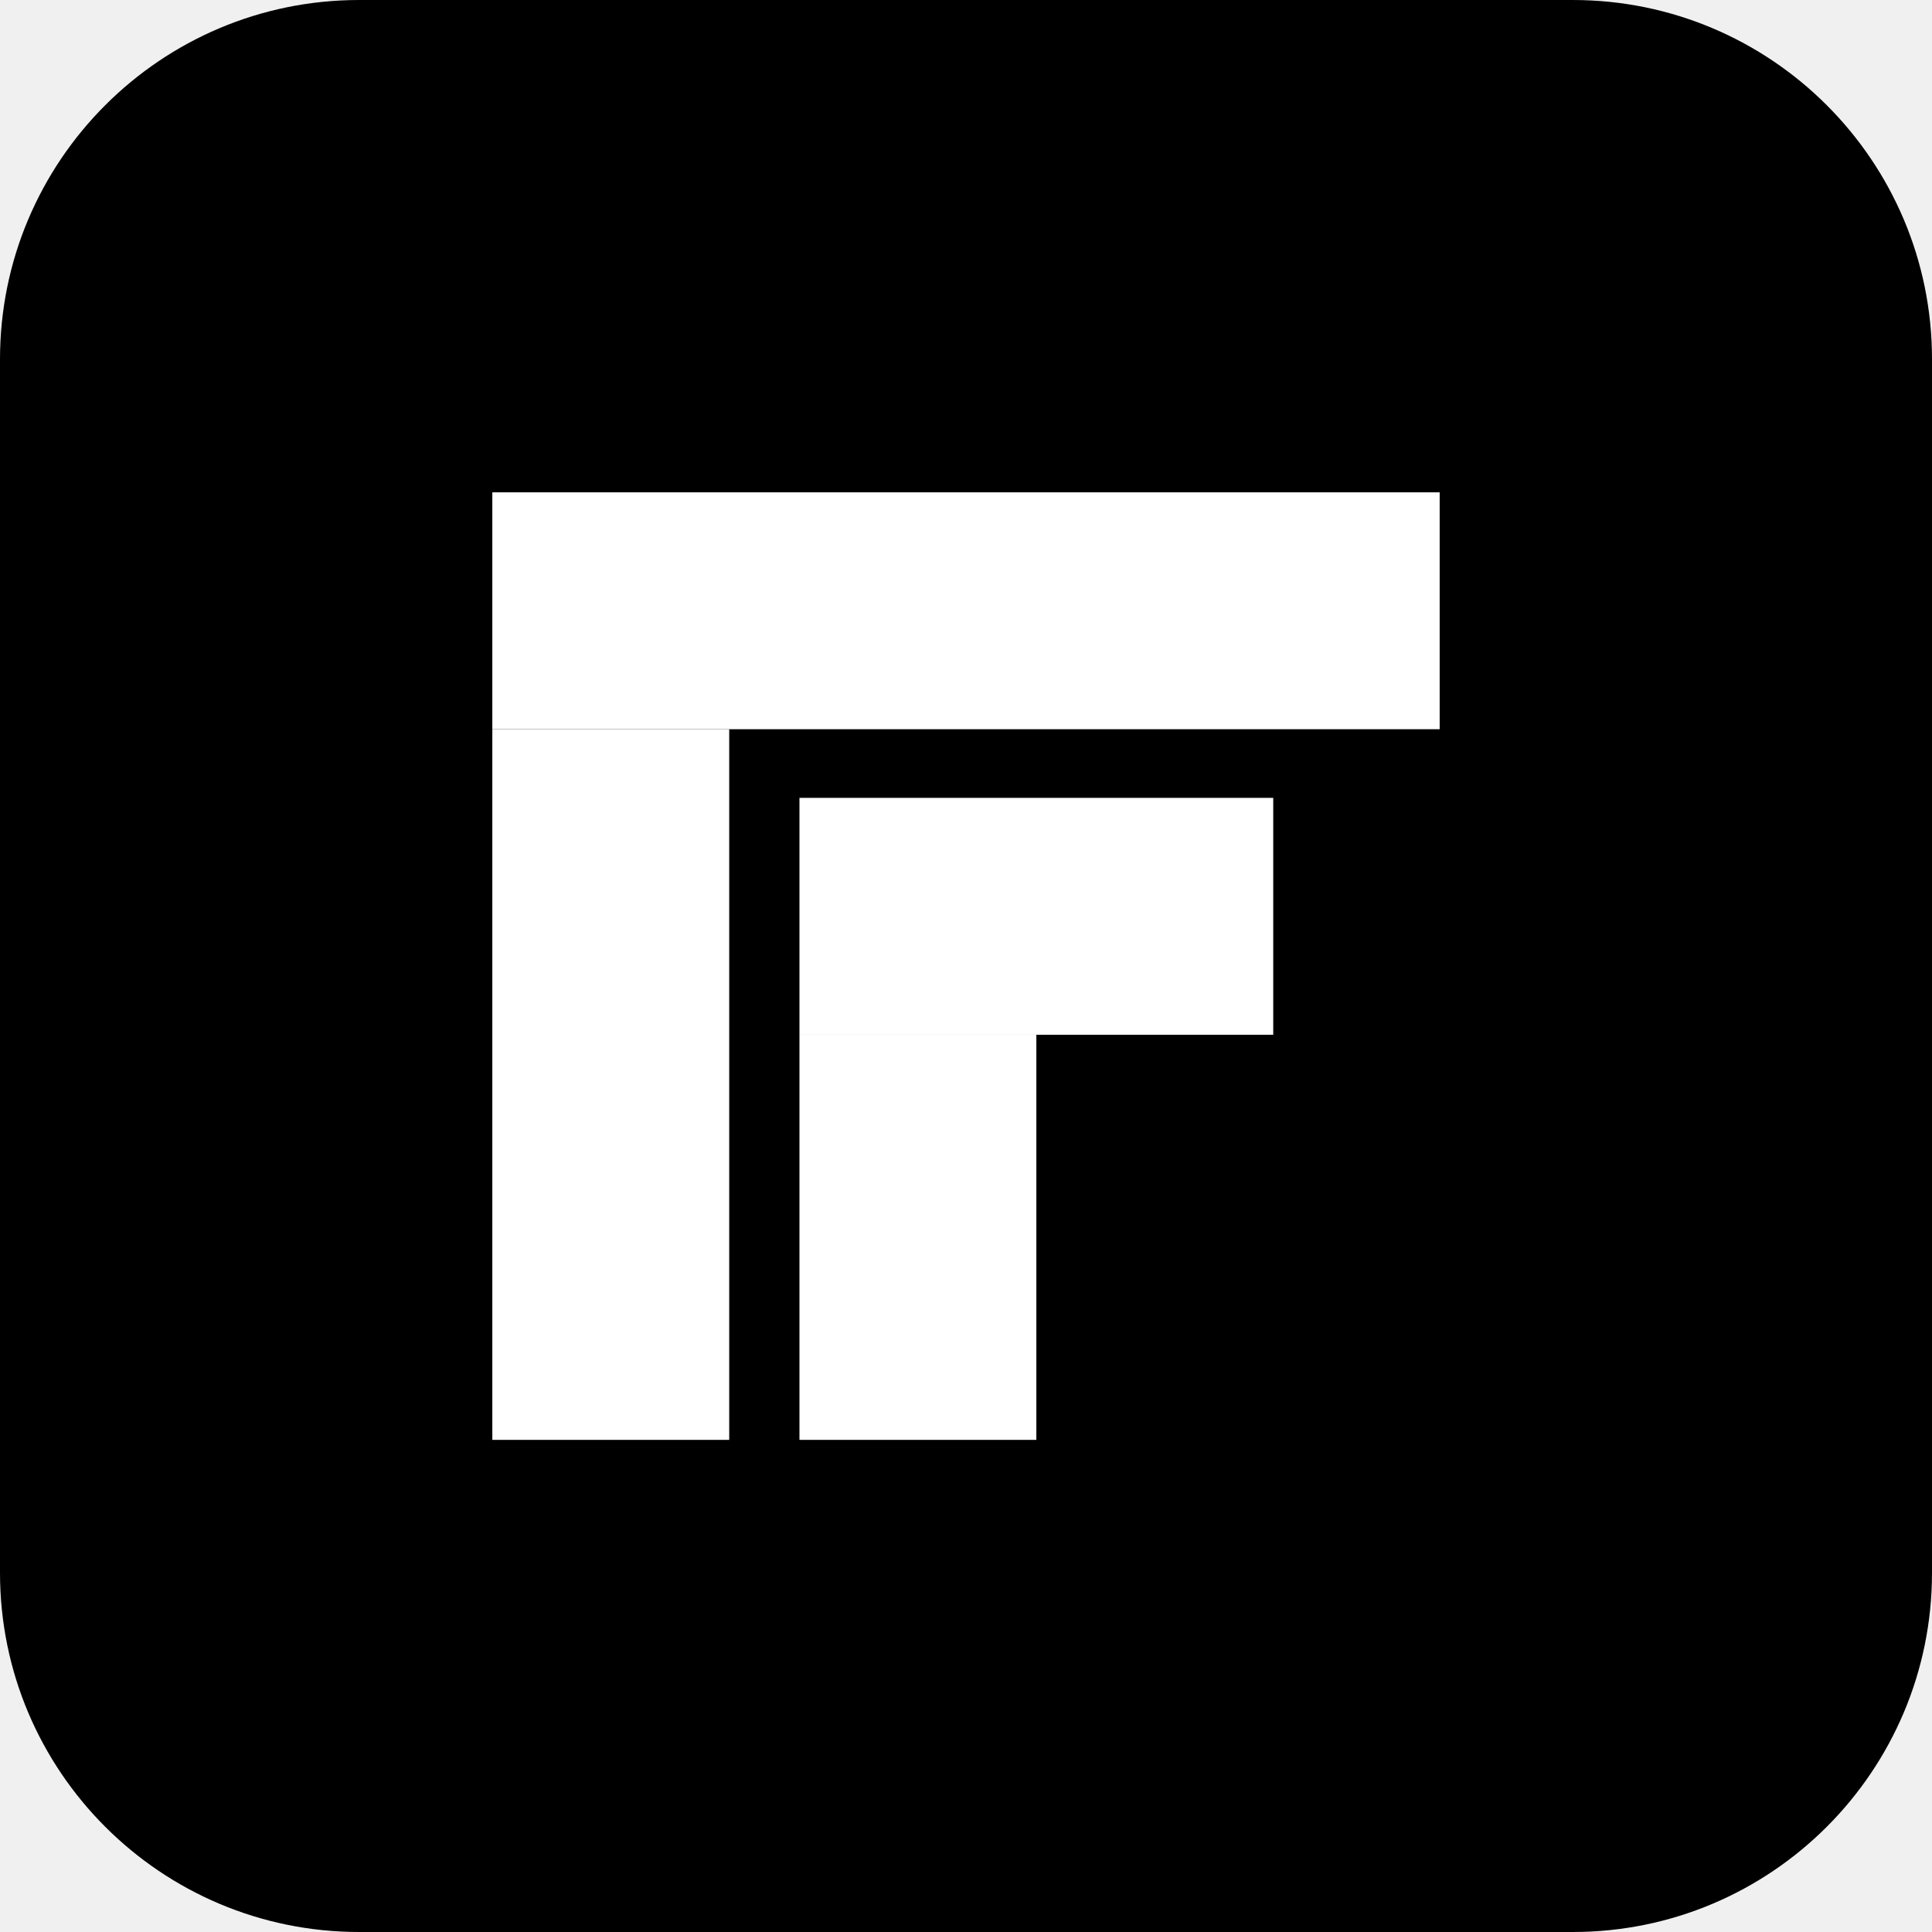
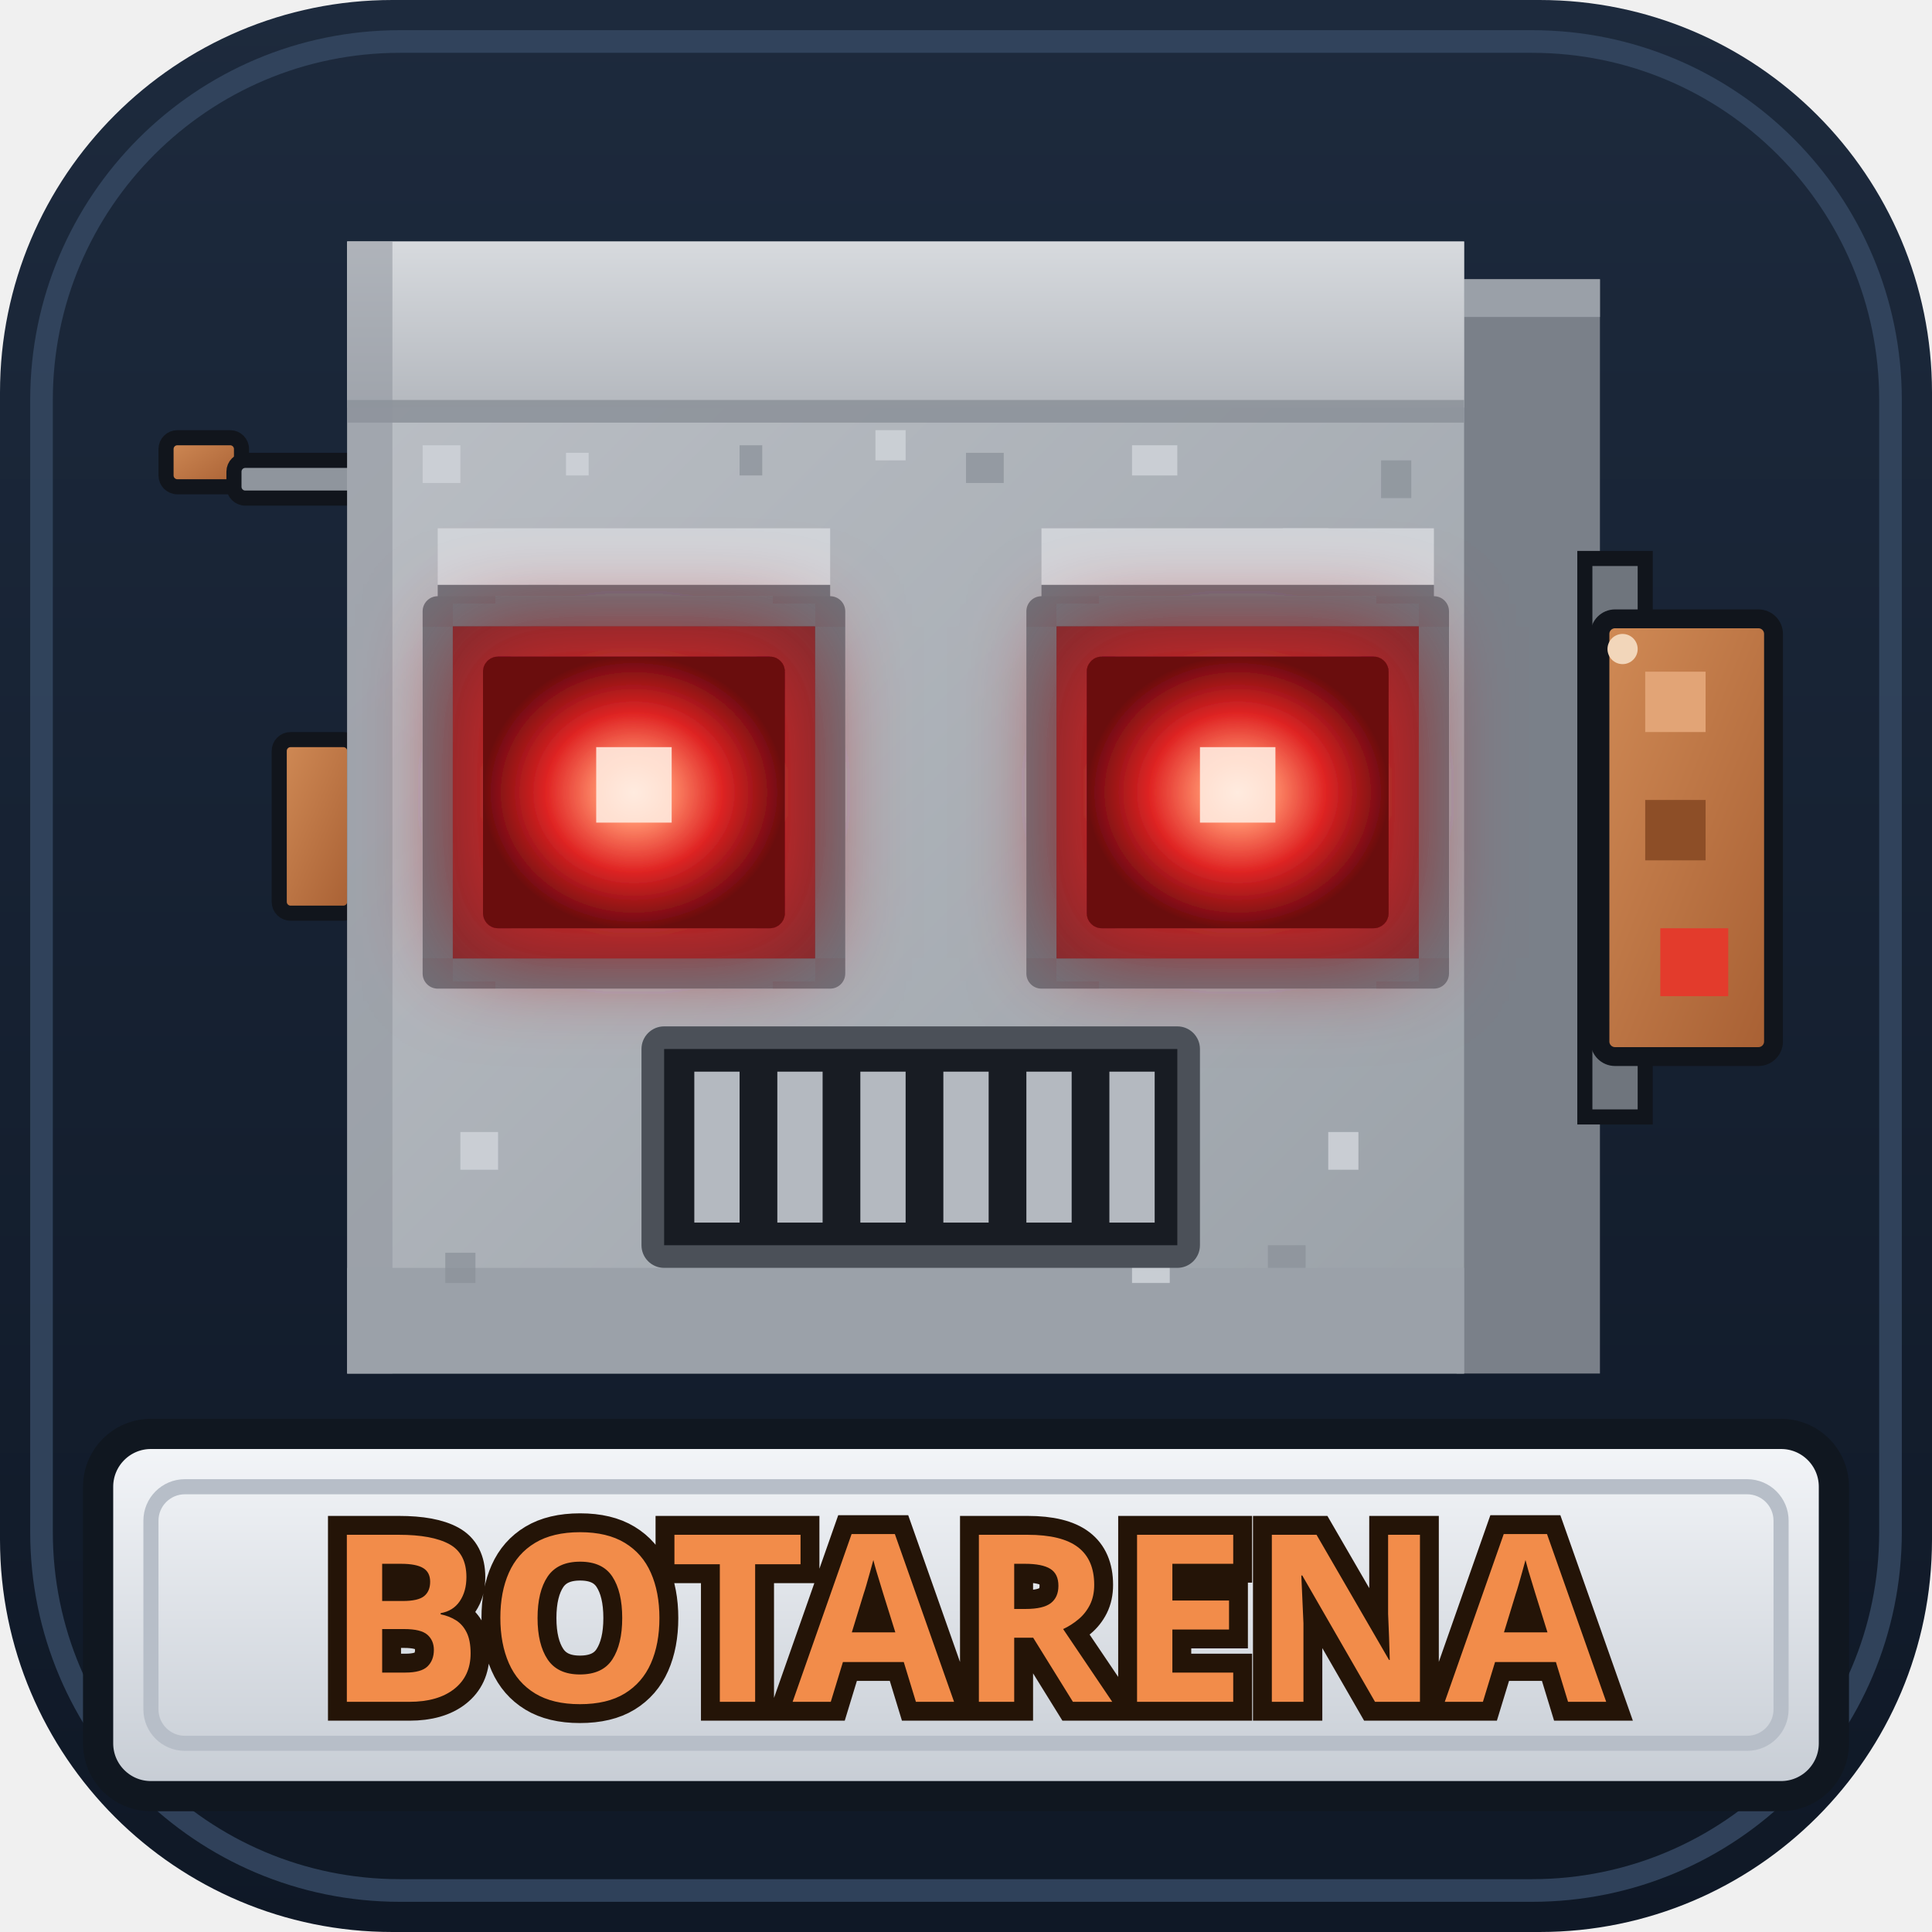
- <svg xmlns="http://www.w3.org/2000/svg" width="512" height="512" viewBox="0 0 96.81 96.81">
-   <rect width="96.81" height="96.81" rx="18" />
-   <g fill="#fff">
-     <rect x="24.67" y="24.67" width="47.47" height="11.87" />
-     <rect x="24.67" y="36.54" width="11.87" height="35.61" />
-     <rect x="40.06" y="39.98" width="23.74" height="11.87" />
-     <rect x="40.06" y="51.85" width="11.87" height="20.3" />
+ <svg xmlns="http://www.w3.org/2000/svg" width="512" height="512" viewBox="0 0 512 512" role="img" aria-label="BotArena">
+   <defs>
+     <linearGradient id="bg" x1="0" y1="0" x2="0" y2="1">
+       <stop offset="0" stop-color="#1d2a3d" />
+       <stop offset="1" stop-color="#0f1826" />
+     </linearGradient>
+     <linearGradient id="stoneTop" x1="0" y1="0" x2="0" y2="1">
+       <stop offset="0" stop-color="#d7dade" />
+       <stop offset="1" stop-color="#b4b8be" />
+     </linearGradient>
+     <linearGradient id="face" x1="0" y1="0" x2="1" y2="1">
+       <stop offset="0" stop-color="#bcc0c6" />
+       <stop offset="1" stop-color="#9aa1a8" />
+     </linearGradient>
+     <linearGradient id="copper" x1="0" y1="0" x2="1" y2="1">
+       <stop offset="0" stop-color="#d18b56" />
+       <stop offset="1" stop-color="#a75f33" />
+     </linearGradient>
+     <linearGradient id="plate" x1="0" y1="0" x2="0" y2="1">
+       <stop offset="0" stop-color="#f4f6f9" />
+       <stop offset="1" stop-color="#c6ccd4" />
+     </linearGradient>
+     <radialGradient id="eye" cx="0.5" cy="0.5" r="0.5">
+       <stop offset="0" stop-color="#fff4ea" />
+       <stop offset="0.22" stop-color="#ff8f6c" />
+       <stop offset="0.58" stop-color="#e02524" />
+       <stop offset="1" stop-color="#6b0a0f" />
+     </radialGradient>
+     <filter id="glow" x="-60%" y="-60%" width="220%" height="220%">
+       <feGaussianBlur stdDeviation="13" result="b" />
+       <feMerge>
+         <feMergeNode in="b" />
+         <feMergeNode in="SourceGraphic" />
+       </feMerge>
+     </filter>
+   </defs>
+   <rect width="512" height="512" rx="104" fill="url(#bg)" />
+   <rect x="11" y="11" width="490" height="490" rx="95" fill="none" stroke="#33465f" stroke-width="6" opacity="0.9" />
+   <g stroke="#11151c" stroke-width="4">
+     <rect x="44" y="116" width="20" height="13" rx="3" fill="url(#copper)" />
+     <rect x="62" y="122" width="36" height="10" rx="3" fill="#8f959d" />
+     <rect x="96" y="110" width="12" height="34" rx="3" fill="#8f959d" />
+     <rect x="74" y="196" width="20" height="46" rx="3" fill="url(#copper)" />
  </g>
+   <rect x="386" y="74" width="38" height="290" fill="#7a8089" />
+   <rect x="386" y="74" width="38" height="10" fill="#9aa0a8" />
+   <rect x="92" y="64" width="296" height="300" fill="url(#face)" />
+   <rect x="92" y="64" width="296" height="44" fill="url(#stoneTop)" />
+   <rect x="92" y="106" width="296" height="6" fill="#8b9199" opacity="0.85" />
+   <rect x="92" y="64" width="12" height="300" fill="#8e949c" opacity="0.55" />
+   <rect x="92" y="336" width="296" height="28" fill="#9ba1a9" />
+   <g fill="#cdd1d7" opacity="0.9">
+     <rect x="112" y="118" width="10" height="10" />
+     <rect x="232" y="114" width="8" height="8" />
+     <rect x="300" y="118" width="12" height="8" />
+     <rect x="340" y="140" width="12" height="12" />
+     <rect x="122" y="300" width="10" height="10" />
+     <rect x="300" y="332" width="10" height="8" />
+     <rect x="352" y="300" width="8" height="10" />
+     <rect x="150" y="120" width="6" height="6" />
+   </g>
+   <g fill="#8b9199" opacity="0.75">
+     <rect x="256" y="120" width="10" height="8" />
+     <rect x="316" y="146" width="8" height="8" />
+     <rect x="140" y="150" width="8" height="8" />
+     <rect x="366" y="122" width="8" height="10" />
+     <rect x="118" y="332" width="8" height="8" />
+     <rect x="336" y="330" width="10" height="6" />
+     <rect x="196" y="118" width="6" height="8" />
+   </g>
+   <rect x="116" y="140" width="104" height="15" fill="#d0d4d9" />
+   <rect x="116" y="155" width="104" height="5" fill="#6f757d" />
+   <rect x="276" y="140" width="104" height="15" fill="#d0d4d9" />
+   <rect x="276" y="155" width="104" height="5" fill="#6f757d" />
+   <rect x="112" y="158" width="112" height="104" rx="4" fill="#6c727a" />
+   <rect x="120" y="166" width="96" height="88" fill="#20242b" />
+   <rect x="272" y="158" width="112" height="104" rx="4" fill="#6c727a" />
+   <rect x="280" y="166" width="96" height="88" fill="#20242b" />
+   <g filter="url(#glow)">
+     <rect x="120" y="166" width="96" height="88" fill="#ff2f2f" opacity="0.4" />
+     <rect x="280" y="166" width="96" height="88" fill="#ff2f2f" opacity="0.4" />
+     <rect x="128" y="174" width="80" height="72" rx="4" fill="url(#eye)" />
+     <rect x="288" y="174" width="80" height="72" rx="4" fill="url(#eye)" />
+   </g>
+   <rect x="158" y="198" width="20" height="20" fill="#ffeade" opacity="0.9" />
+   <rect x="318" y="198" width="20" height="20" fill="#ffeade" opacity="0.9" />
+   <rect x="170" y="272" width="148" height="64" rx="6" fill="#4b5058" />
+   <rect x="176" y="278" width="136" height="52" fill="#181c23" />
+   <g fill="#b4b9c0">
+     <rect x="184" y="284" width="12" height="40" />
+     <rect x="206" y="284" width="12" height="40" />
+     <rect x="228" y="284" width="12" height="40" />
+     <rect x="250" y="284" width="12" height="40" />
+     <rect x="272" y="284" width="12" height="40" />
+     <rect x="294" y="284" width="12" height="40" />
+   </g>
+   <rect x="420" y="148" width="16" height="148" fill="#6f757d" stroke="#11151c" stroke-width="4" />
+   <rect x="424" y="164" width="46" height="116" rx="4" fill="url(#copper)" stroke="#11151c" stroke-width="5" />
+   <rect x="436" y="178" width="16" height="16" fill="#e2a476" />
+   <rect x="436" y="212" width="16" height="16" fill="#8d4e27" />
+   <rect x="440" y="246" width="18" height="18" fill="#e33b2c" />
+   <circle cx="430" cy="172" r="4" fill="#f2d6ba" />
+   <rect x="26" y="380" width="460" height="96" rx="14" fill="url(#plate)" stroke="#101720" stroke-width="8" />
+   <rect x="40" y="394" width="432" height="68" rx="9" fill="none" stroke="#b7bec8" stroke-width="4" />
+   <text x="256" y="451" text-anchor="middle" font-family="'Arial Black', Impact, 'Segoe UI', sans-serif" font-size="62" font-weight="900" letter-spacing="1" fill="#f28c4a" stroke="#241407" stroke-width="10" paint-order="stroke">BOTARENA</text>
</svg>
